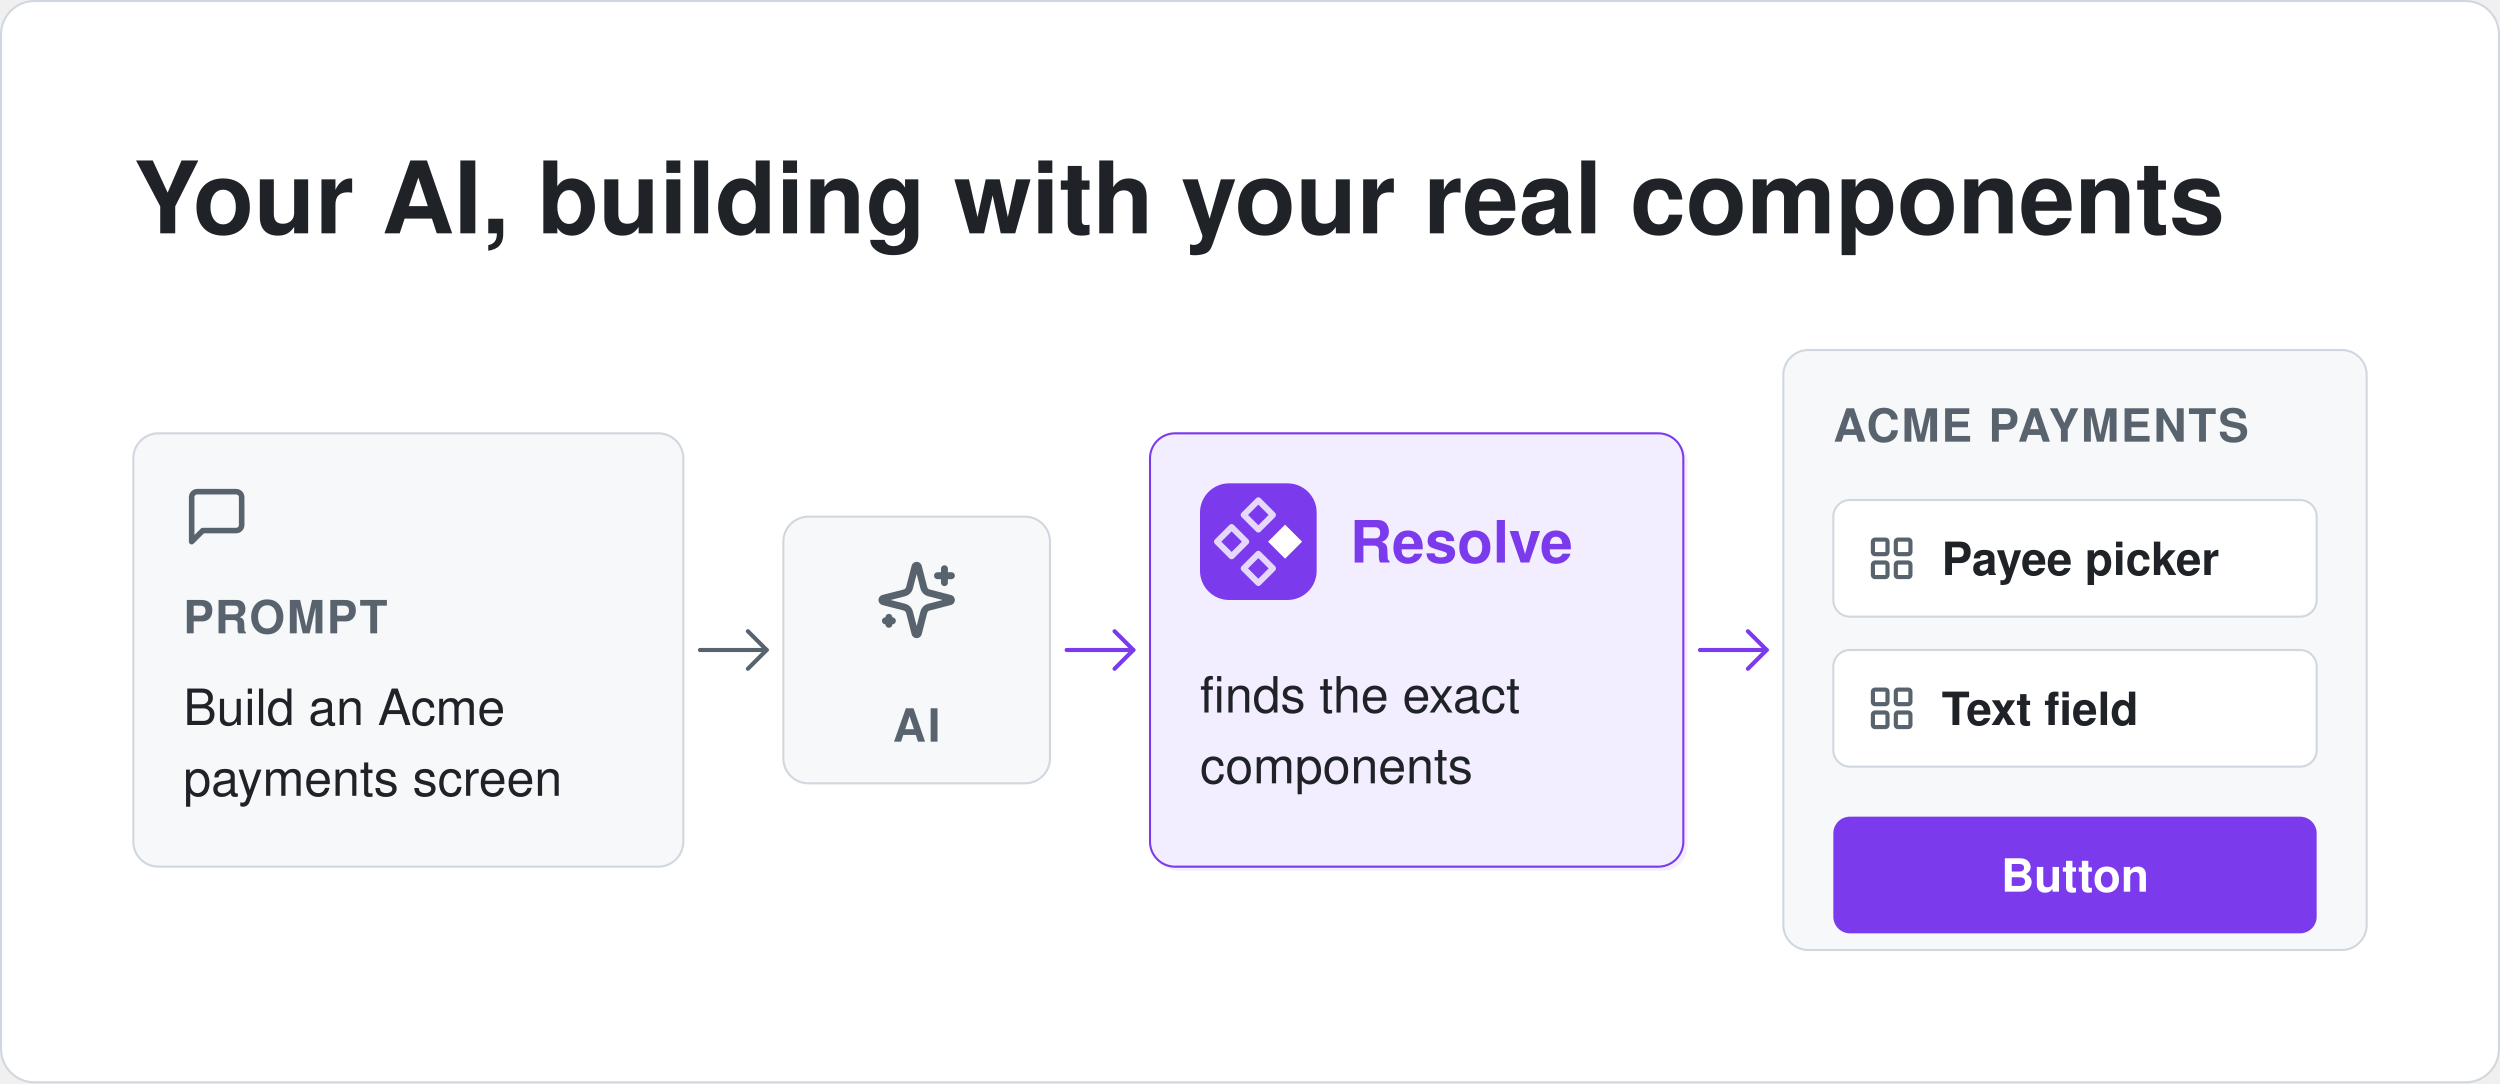
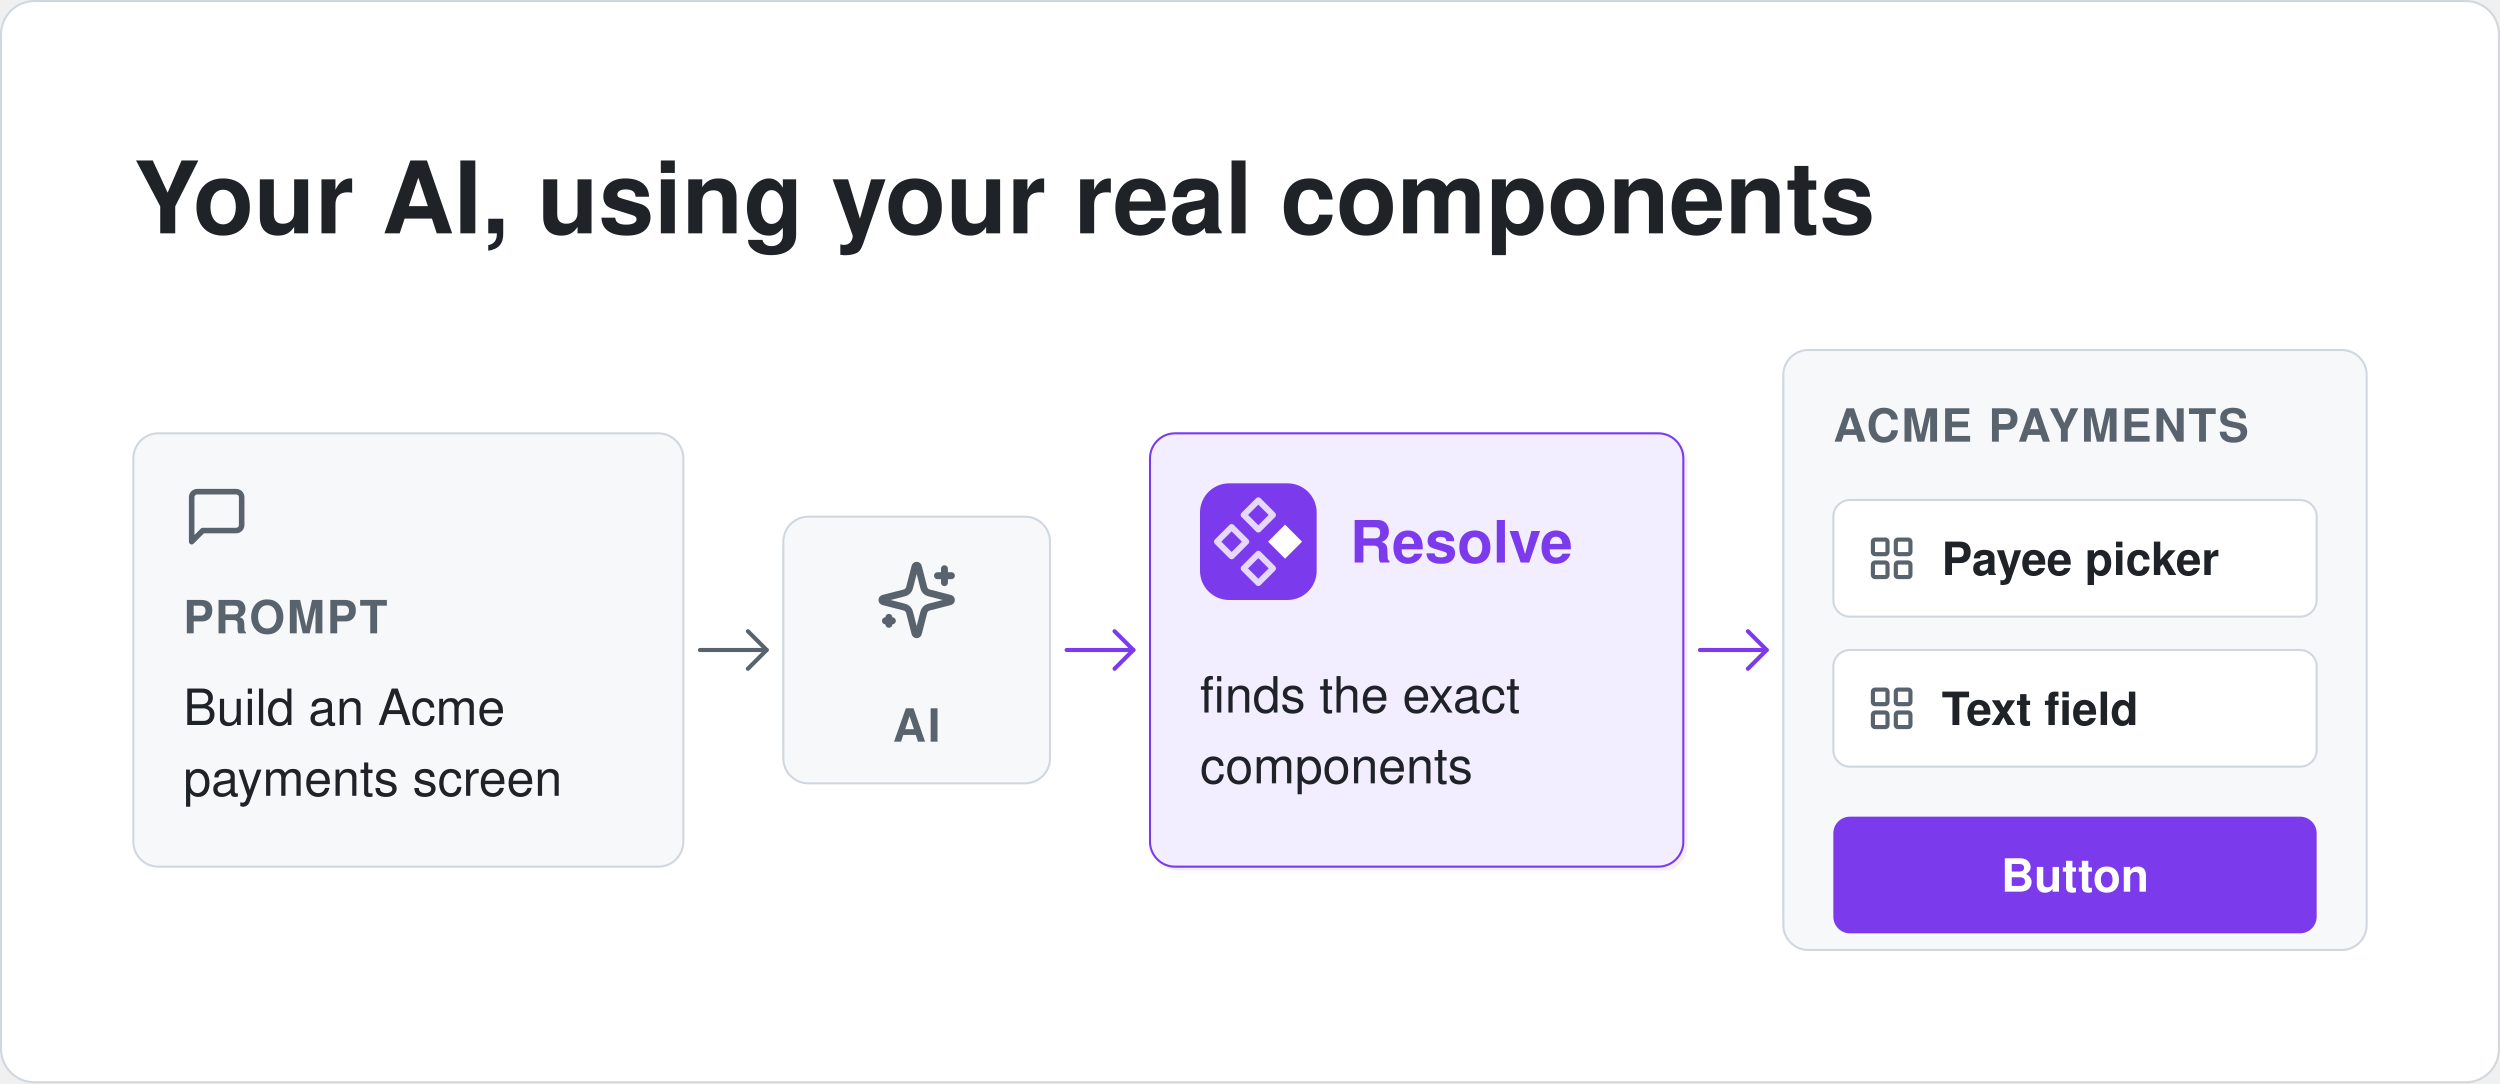
<svg xmlns="http://www.w3.org/2000/svg" width="1200" height="520" viewBox="0 0 1200 520" role="img" aria-labelledby="t d">
  <rect x="0.5" y="0.5" width="1199" height="519" rx="16" fill="#FFFFFF" stroke="#D0D7DE" stroke-width="1" />
-   <text x="64" y="112" font-family="-apple-system,'Segoe UI',Helvetica,Arial,sans-serif" font-size="48" font-weight="600" fill="#1F2328" text-anchor="start">Your AI, building with your real components</text>
+   <text x="64" y="112" font-family="-apple-system,'Segoe UI',Helvetica,Arial,sans-serif" font-size="48" font-weight="600" fill="#1F2328" text-anchor="start">Your AI, using your real components</text>
  <rect x="64" y="208" width="264" height="208" rx="12" fill="#F6F8FA" stroke="#D0D7DE" stroke-width="1" />
  <g transform="translate(88 232) scale(1.333333)" fill="none" stroke="#59636E" stroke-width="2" stroke-linecap="round" stroke-linejoin="round">
    <path d="M21 15a2 2 0 0 1-2 2H7l-4 4V5a2 2 0 0 1 2-2h14a2 2 0 0 1 2 2z" />
  </g>
  <text x="88" y="304" font-family="-apple-system,'Segoe UI',Helvetica,Arial,sans-serif" font-size="22" font-weight="600" fill="#59636E" text-anchor="start" letter-spacing="0.04em">PROMPT</text>
  <text x="88" y="348" font-family="-apple-system,'Segoe UI',Helvetica,Arial,sans-serif" font-size="24" font-weight="400" fill="#1F2328" text-anchor="start">Build an Acme</text>
  <text x="88" y="382" font-family="-apple-system,'Segoe UI',Helvetica,Arial,sans-serif" font-size="24" font-weight="400" fill="#1F2328" text-anchor="start">payments screen</text>
  <g fill="none" stroke="#59636E" stroke-width="2" stroke-linecap="round" stroke-linejoin="round">
    <path d="M336 312.0 H368" />
    <path d="M359 303.0 L368 312.0 L359 321.0" />
  </g>
  <rect x="376" y="248.0" width="128" height="128" rx="12" fill="#F6F8FA" stroke="#D0D7DE" stroke-width="1" />
  <g transform="translate(420 268.0) scale(1.666667)" fill="none" stroke="#59636E" stroke-width="2" stroke-linecap="round" stroke-linejoin="round">
    <path d="M9.937 15.5A2 2 0 0 0 8.5 14.063l-6.135-1.582a.5.5 0 0 1 0-.962L8.5 9.936A2 2 0 0 0 9.937 8.5l1.582-6.135a.5.5 0 0 1 .963 0L14.063 8.5A2 2 0 0 0 15.5 9.937l6.135 1.581a.5.5 0 0 1 0 .964L15.5 14.063a2 2 0 0 0-1.437 1.437l-1.582 6.135a.5.5 0 0 1-.963 0z" />
    <path d="M20 3v4" />
    <path d="M22 5h-4" />
    <path d="M4 17v2" />
    <path d="M5 18H3" />
  </g>
  <text x="440.0" y="356.0" font-family="-apple-system,'Segoe UI',Helvetica,Arial,sans-serif" font-size="22" font-weight="600" fill="#59636E" text-anchor="middle" letter-spacing="0.04em">AI</text>
  <g fill="none" stroke="#7C3AED" stroke-width="2" stroke-linecap="round" stroke-linejoin="round">
    <path d="M512 312.0 H544" />
    <path d="M535 303.0 L544 312.0 L535 321.0" />
  </g>
  <rect x="554" y="210" width="256" height="208" rx="12" fill="#F3EEFF" />
  <rect x="552" y="208" width="256" height="208" rx="12" fill="#F3EEFF" stroke="#7C3AED" stroke-width="1" />
  <g transform="translate(576 232) scale(0.5833333)">
    <rect width="96" height="96" rx="24" fill="#7C3AED" />
    <g fill="none" stroke="#FFFFFF" stroke-width="5" stroke-linejoin="round" opacity="0.8">
      <path d="M48 14 L60 26 L48 38 L36 26 Z" />
      <path d="M26 36 L38 48 L26 60 L14 48 Z" />
      <path d="M48 58 L60 70 L48 82 L36 70 Z" />
    </g>
    <path d="M70 34 L84 48 L70 62 L56 48 Z" fill="#FFFFFF" />
  </g>
  <text x="648" y="270" font-family="-apple-system,'Segoe UI',Helvetica,Arial,sans-serif" font-size="28" font-weight="600" fill="#7C3AED" text-anchor="start">Resolve</text>
  <text x="576" y="342" font-family="-apple-system,'Segoe UI',Helvetica,Arial,sans-serif" font-size="24" font-weight="400" fill="#1F2328" text-anchor="start">finds the exact</text>
  <text x="576" y="376" font-family="-apple-system,'Segoe UI',Helvetica,Arial,sans-serif" font-size="24" font-weight="400" fill="#1F2328" text-anchor="start">components</text>
  <g fill="none" stroke="#7C3AED" stroke-width="2" stroke-linecap="round" stroke-linejoin="round">
    <path d="M816 312.0 H848" />
    <path d="M839 303.0 L848 312.0 L839 321.0" />
  </g>
  <rect x="856" y="168" width="280" height="288" rx="12" fill="#F6F8FA" stroke="#D0D7DE" stroke-width="1" />
  <text x="880" y="212" font-family="-apple-system,'Segoe UI',Helvetica,Arial,sans-serif" font-size="22" font-weight="600" fill="#59636E" text-anchor="start" letter-spacing="0.04em">ACME PAYMENTS</text>
  <rect x="880" y="240" width="232" height="56" rx="8" fill="#FFFFFF" stroke="#D0D7DE" stroke-width="1" />
  <g transform="translate(896 256) scale(1.0)" fill="none" stroke="#59636E" stroke-width="2" stroke-linecap="round" stroke-linejoin="round">
    <rect width="7" height="7" x="3" y="3" rx="1" />
    <rect width="7" height="7" x="14" y="3" rx="1" />
    <rect width="7" height="7" x="14" y="14" rx="1" />
    <rect width="7" height="7" x="3" y="14" rx="1" />
  </g>
  <text x="932" y="276" font-family="-apple-system,'Segoe UI',Helvetica,Arial,sans-serif" font-size="22" font-weight="600" fill="#1F2328" text-anchor="start">Payee picker</text>
  <rect x="880" y="312" width="232" height="56" rx="8" fill="#FFFFFF" stroke="#D0D7DE" stroke-width="1" />
  <g transform="translate(896 328) scale(1.0)" fill="none" stroke="#59636E" stroke-width="2" stroke-linecap="round" stroke-linejoin="round">
    <rect width="7" height="7" x="3" y="3" rx="1" />
    <rect width="7" height="7" x="14" y="3" rx="1" />
    <rect width="7" height="7" x="14" y="14" rx="1" />
    <rect width="7" height="7" x="3" y="14" rx="1" />
  </g>
  <text x="932" y="348" font-family="-apple-system,'Segoe UI',Helvetica,Arial,sans-serif" font-size="22" font-weight="600" fill="#1F2328" text-anchor="start">Text field</text>
  <rect x="880" y="392" width="232" height="56" rx="8" fill="#7C3AED" />
  <text x="996" y="428" font-family="-apple-system,'Segoe UI',Helvetica,Arial,sans-serif" font-size="22" font-weight="600" fill="#FFFFFF" text-anchor="middle">Button</text>
  <circle r="5" fill="#7C3AED" opacity="0">
    <animateMotion dur="2.4s" repeatCount="indefinite" path="M816 312.0 H844" />
    <animate attributeName="opacity" dur="2.4s" repeatCount="indefinite" values="0;1;1;0" keyTimes="0;0.1;0.85;1" />
  </circle>
</svg>
